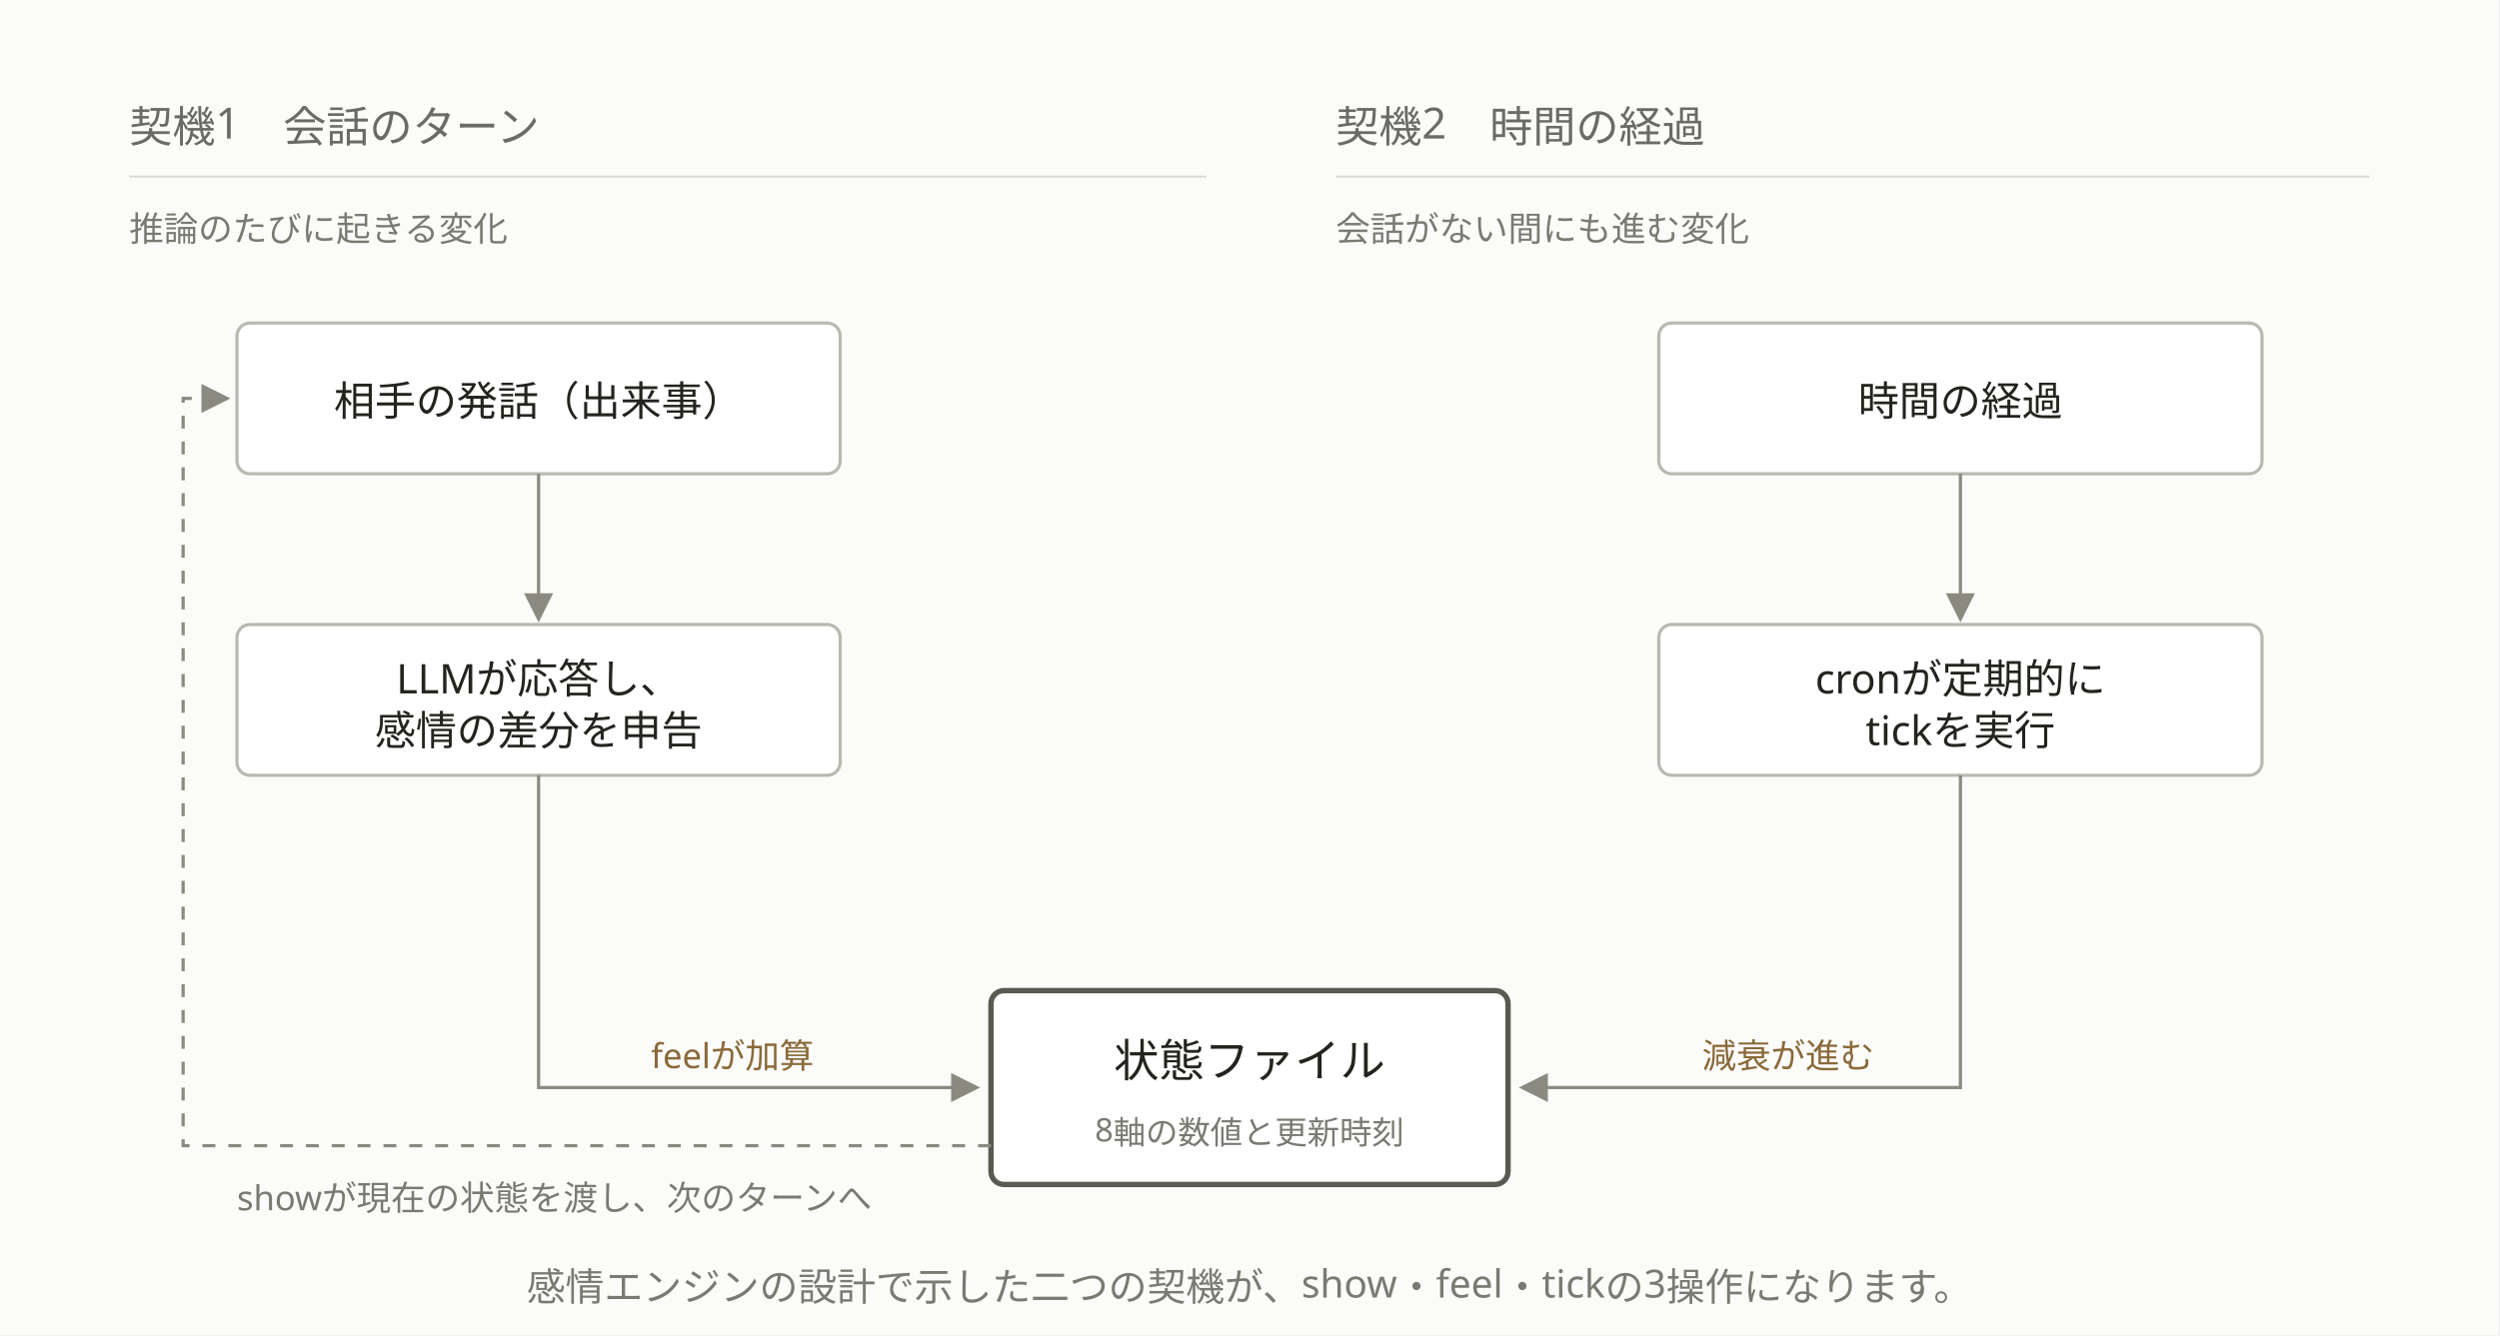
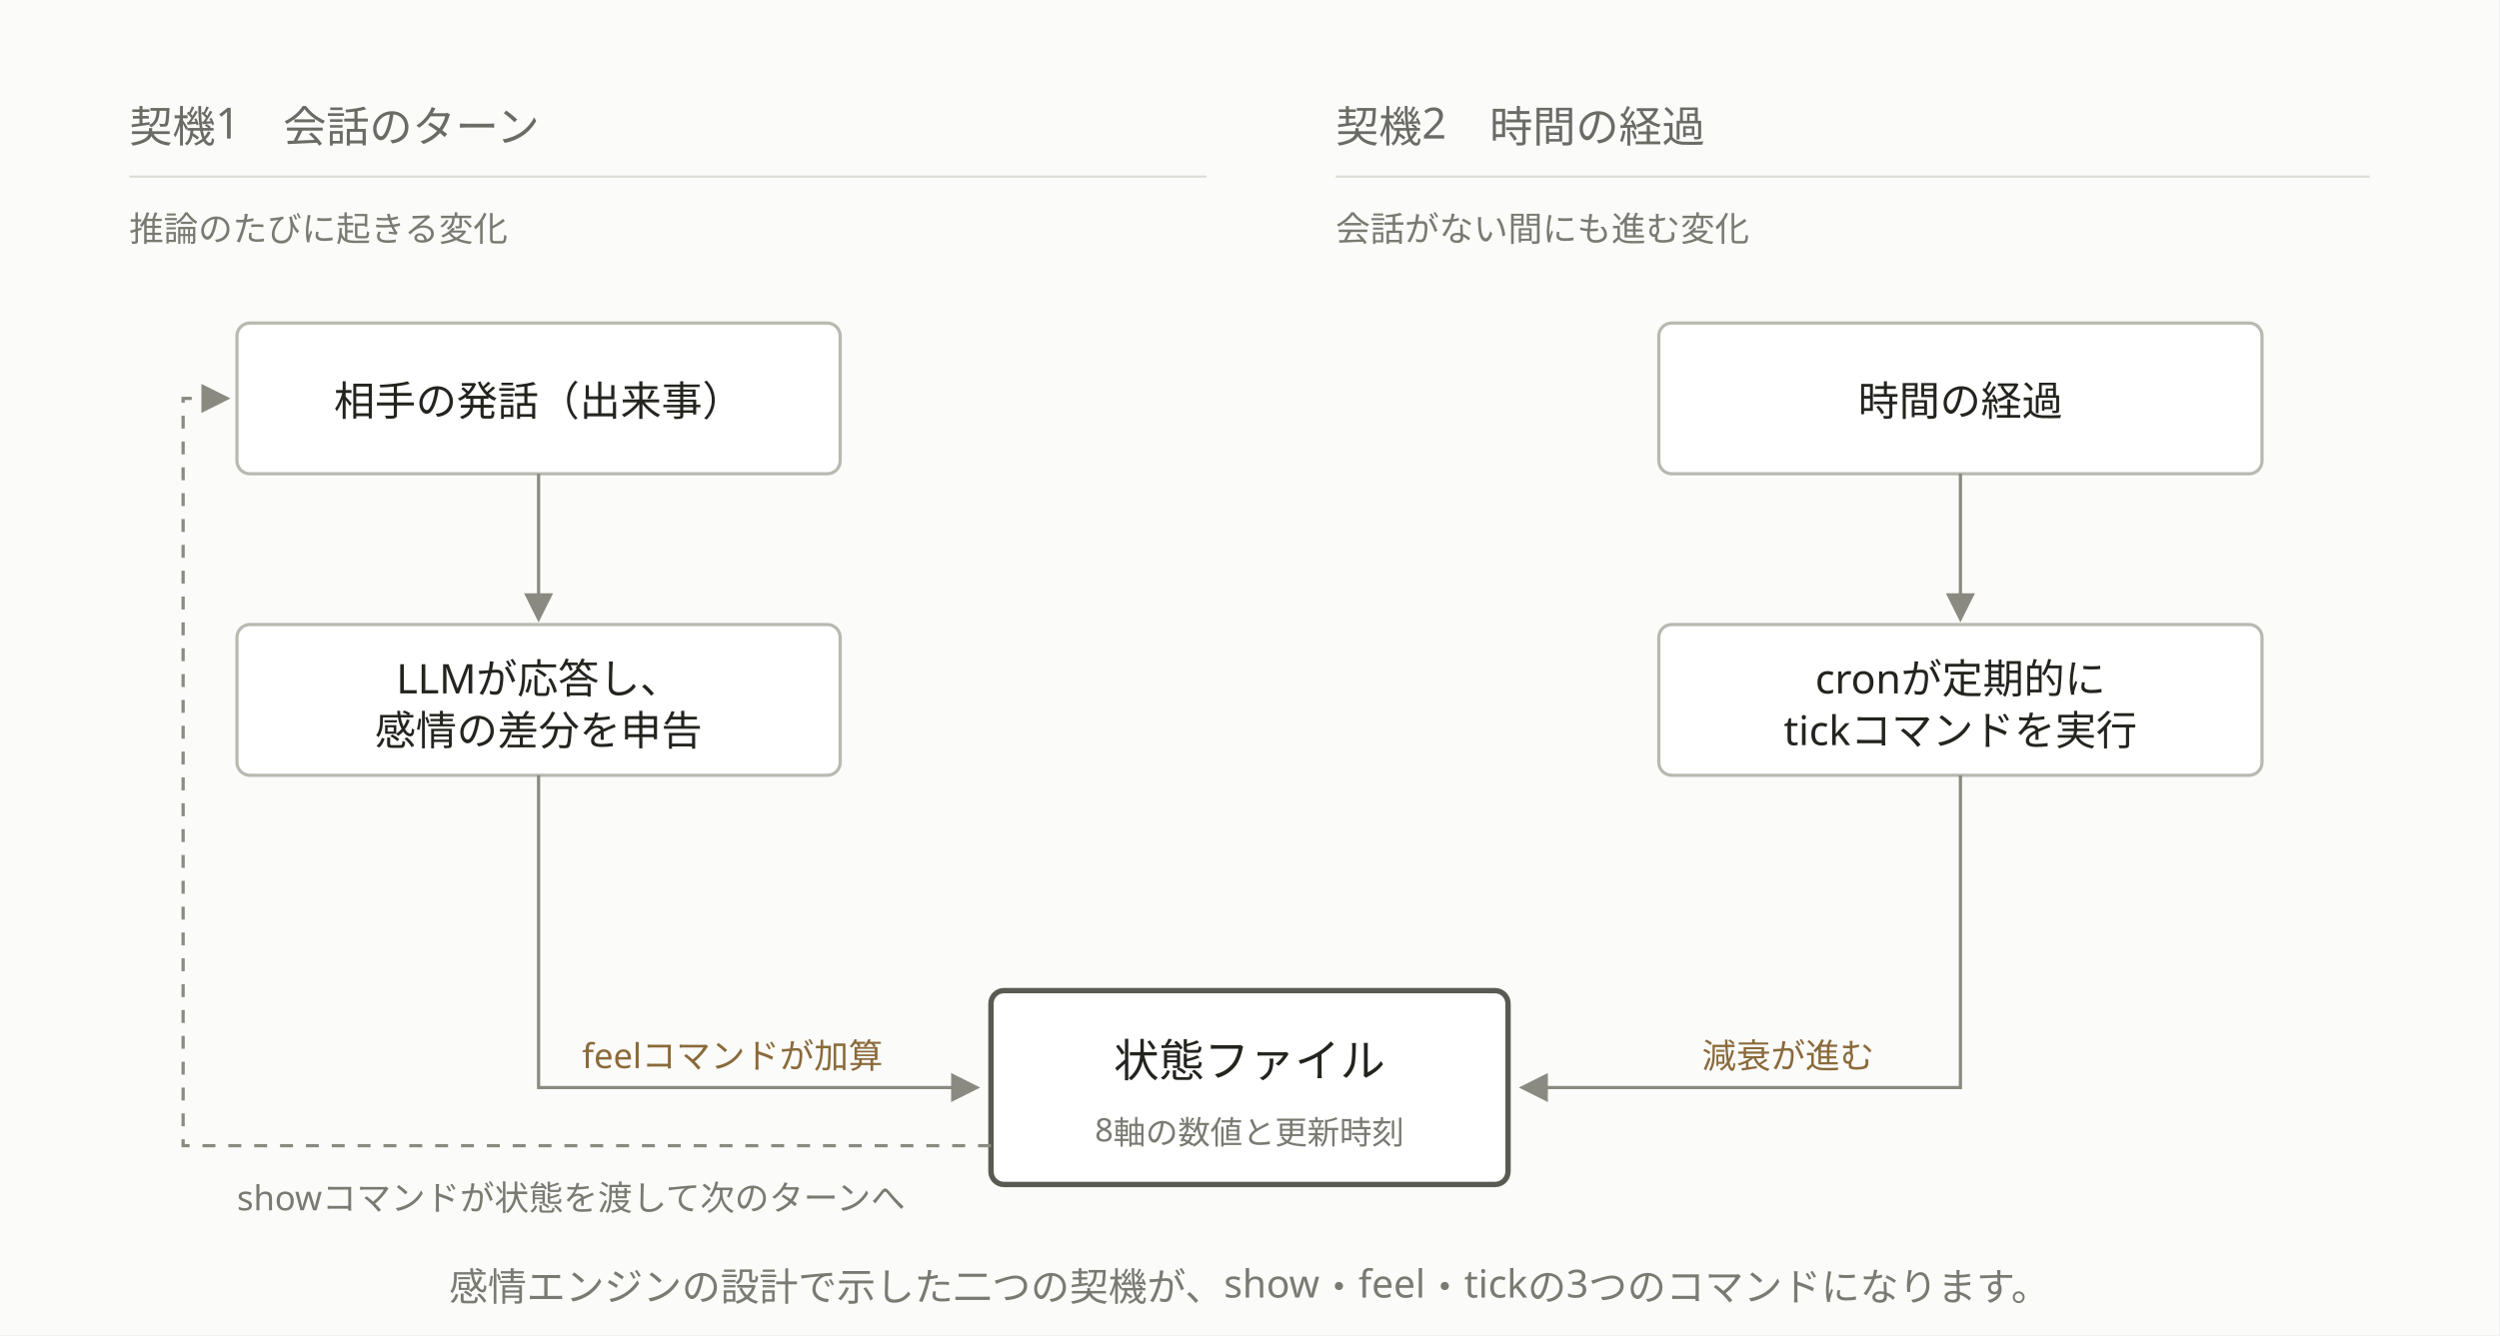
<svg xmlns="http://www.w3.org/2000/svg" width="1160" height="620" viewBox="0 0 1160 620" font-family="'Hiragino Sans','Hiragino Kaku Gothic ProN','Noto Sans JP',sans-serif">
  <rect width="1160" height="620" fill="#fbfbfa" />
  <defs>
    <marker id="a" markerWidth="9" markerHeight="9" refX="7" refY="4.5" orient="auto">
      <path d="M0,0 L9,4.5 L0,9 z" fill="#8a8a80" />
    </marker>
  </defs>
  <text x="60" y="66" font-size="20" fill="#6b6b66">契機1　会話のターン</text>
  <line x1="60" y1="82" x2="560" y2="82" stroke="#dcdcd6" stroke-width="1" />
  <text x="60" y="112" font-size="16" fill="#7a7a72">推論のたびに起きる変化</text>
  <text x="620" y="66" font-size="20" fill="#6b6b66">契機2　時間の経過</text>
  <line x1="620" y1="82" x2="1100" y2="82" stroke="#dcdcd6" stroke-width="1" />
  <text x="620" y="112" font-size="16" fill="#7a7a72">会話がない間にも進む変化</text>
  <rect x="110" y="150" width="280" height="70" rx="6" fill="#ffffff" stroke="#b9b9b1" stroke-width="1.5" />
  <text x="250" y="193" font-size="19" fill="#24241f" text-anchor="middle">相手の発話（出来事）</text>
  <line x1="250" y1="220" x2="250" y2="286" stroke="#8a8a80" stroke-width="1.5" marker-end="url(#a)" />
  <rect x="110" y="290" width="280" height="70" rx="6" fill="#ffffff" stroke="#b9b9b1" stroke-width="1.5" />
  <text x="250" y="322" font-size="19" fill="#24241f" text-anchor="middle">LLMが応答し、</text>
  <text x="250" y="346" font-size="19" fill="#24241f" text-anchor="middle">感情の差分を申告</text>
  <rect x="770" y="150" width="280" height="70" rx="6" fill="#ffffff" stroke="#b9b9b1" stroke-width="1.5" />
  <text x="910" y="193" font-size="19" fill="#24241f" text-anchor="middle">時間の経過</text>
  <line x1="910" y1="220" x2="910" y2="286" stroke="#8a8a80" stroke-width="1.5" marker-end="url(#a)" />
  <rect x="770" y="290" width="280" height="70" rx="6" fill="#ffffff" stroke="#b9b9b1" stroke-width="1.5" />
  <text x="910" y="322" font-size="19" fill="#24241f" text-anchor="middle">cronが定期的に</text>
-   <text x="910" y="346" font-size="19" fill="#24241f" text-anchor="middle">tickを実行</text>
+   <text x="910" y="346" font-size="19" fill="#24241f" text-anchor="middle">tickコマンドを実行</text>
  <path d="M250,360 L250,505 L452,505" fill="none" stroke="#8a8a80" stroke-width="1.5" marker-end="url(#a)" />
-   <text x="340" y="496" font-size="16" fill="#8a6a3a" text-anchor="middle">feelが加算</text>
+   <text x="340" y="496" font-size="16" fill="#8a6a3a" text-anchor="middle">feelコマンドが加算</text>
  <path d="M910,360 L910,505 L708,505" fill="none" stroke="#8a8a80" stroke-width="1.5" marker-end="url(#a)" />
  <text x="830" y="496" font-size="16" fill="#8a6a3a" text-anchor="middle">減衰が進む</text>
  <rect x="460" y="460" width="240" height="90" rx="6" fill="#ffffff" stroke="#5a5a52" stroke-width="2.5" />
  <text x="580" y="500" font-size="21" fill="#24241f" text-anchor="middle">状態ファイル</text>
  <text x="580" y="530" font-size="15" fill="#7a7a72" text-anchor="middle">8軸の数値と更新時刻</text>
  <path d="M460,532 L85,532 L85,185 L104,185" fill="none" stroke="#8a8a80" stroke-width="1.5" stroke-dasharray="6,6" marker-end="url(#a)" />
-   <text x="110" y="562" font-size="16" fill="#7a7a72">showが現在の状態を渡し、次のターンへ</text>
-   <text x="580" y="604" font-size="18" fill="#7a7a72" text-anchor="middle">感情エンジンの設計で示した二つの契機が、show・feel・tickの3操作になります。</text>
+   <text x="110" y="562" font-size="16" fill="#7a7a72">showコマンドが状態を渡して次のターンへ</text>
+   <text x="580" y="604" font-size="18" fill="#7a7a72" text-anchor="middle">感情エンジンの設計で示した二つの契機が、show・feel・tickの3つのコマンドになります。</text>
</svg>
